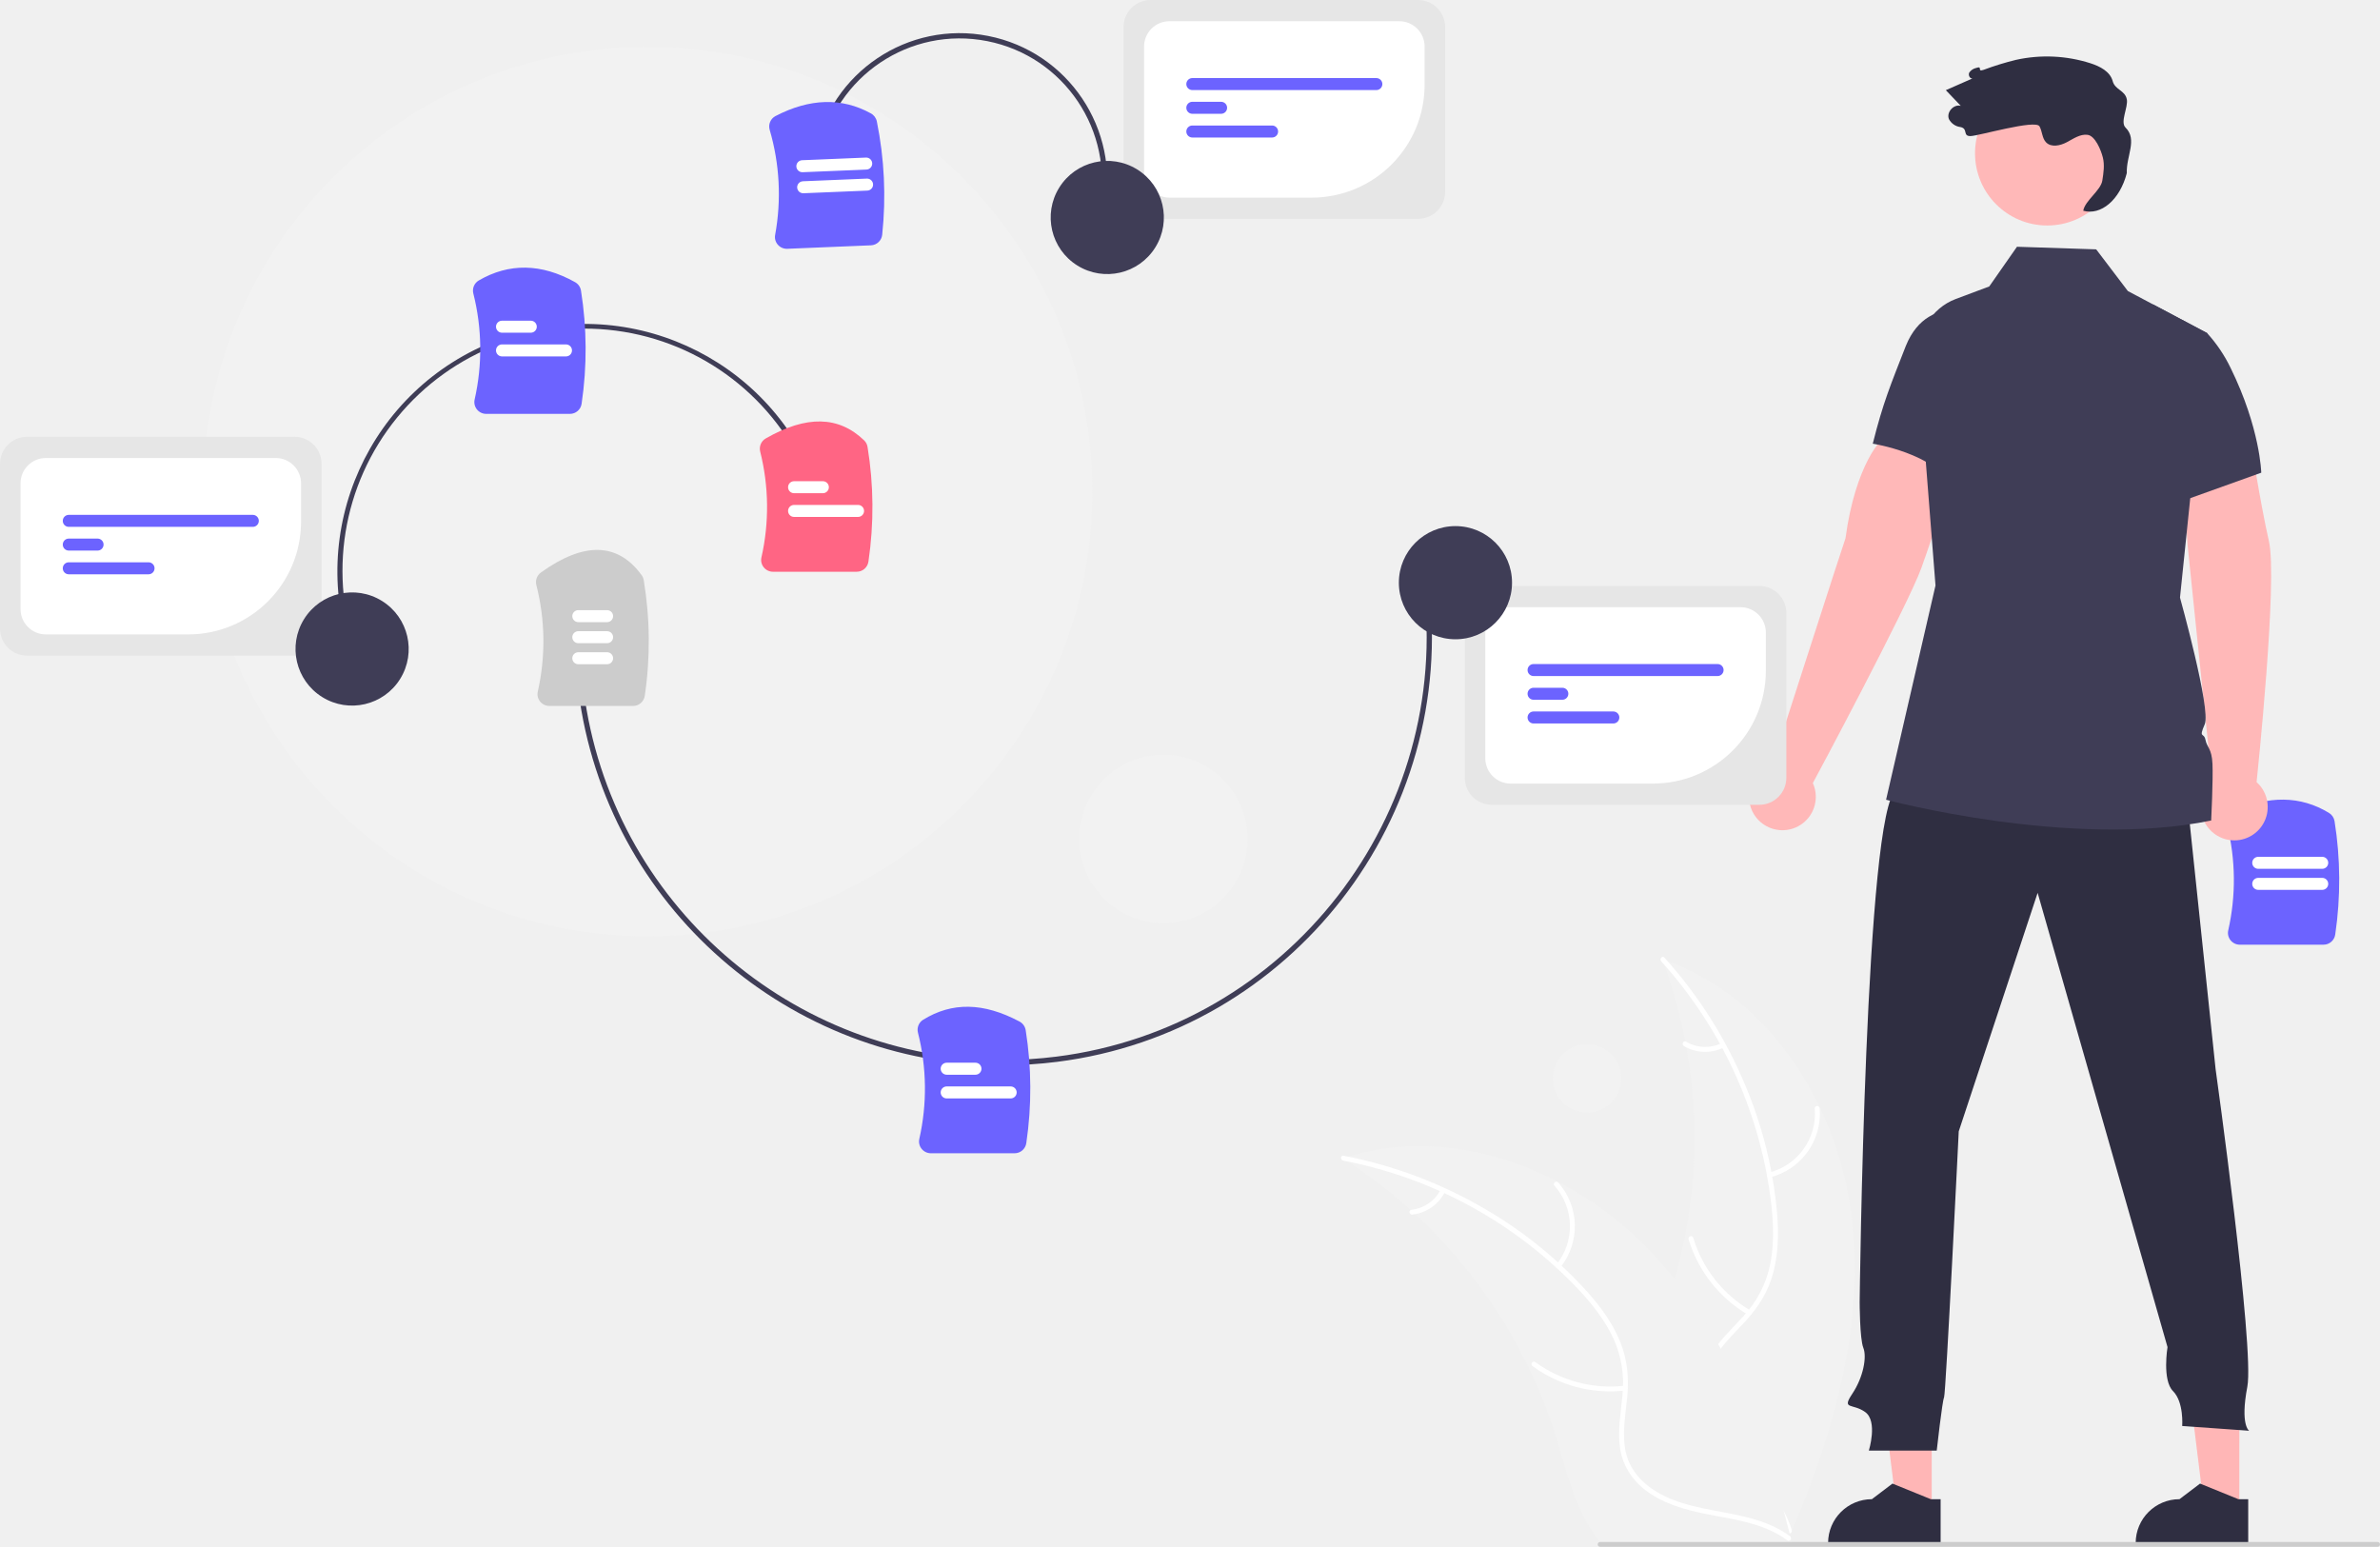
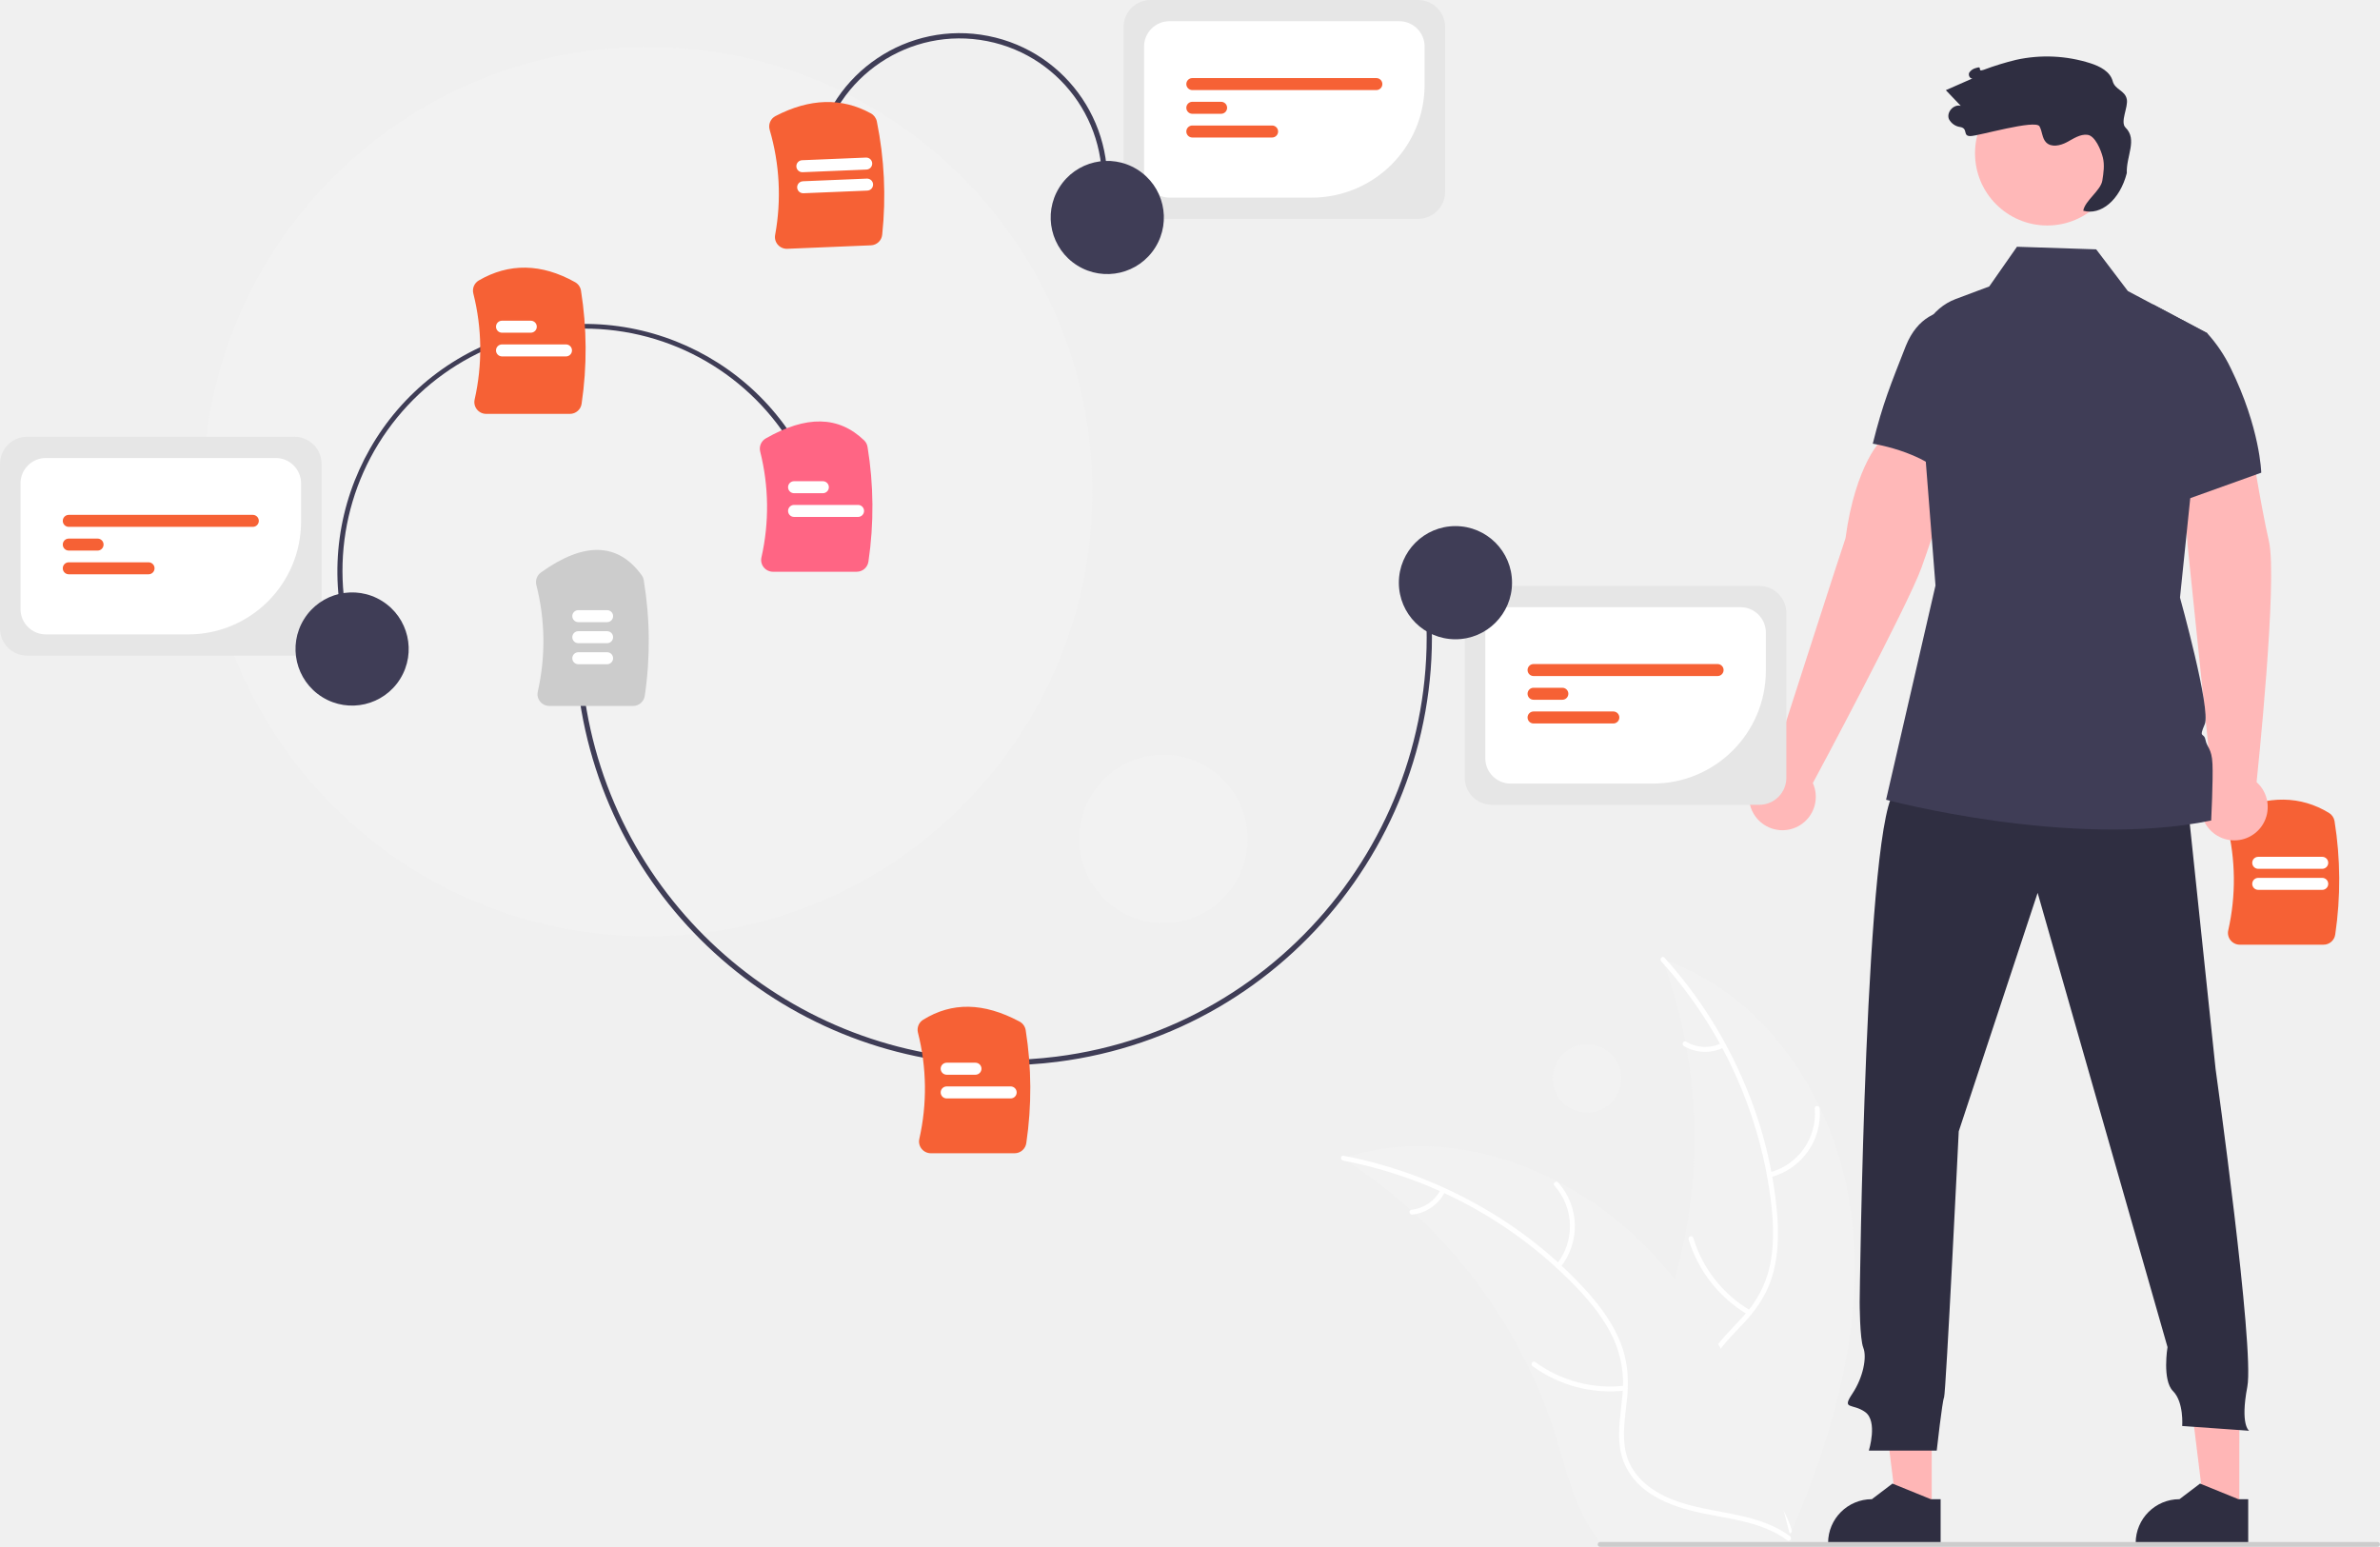
<svg xmlns="http://www.w3.org/2000/svg" width="904.512" height="587.861" viewBox="0 0 904.512 587.861" role="img" artist="Katerina Limpitsouni" source="https://undraw.co/">
-   <path d="M1030.782,515.097H998.979a4.501,4.501,0,0,1-3.535-1.703,4.408,4.408,0,0,1-.863-3.746,86.535,86.535,0,0,0-.42-40.004,4.471,4.471,0,0,1,2.422-5.131c13.284-6.218,25.483-6.056,36.257.48a4.527,4.527,0,0,1,2.143,3.151,141.552,141.552,0,0,1,.259,43.08A4.491,4.491,0,0,1,1030.782,515.097Z" transform="translate(-147.7441 -156.0694)" fill="#6c63ff" />
+   <path d="M1030.782,515.097H998.979a4.501,4.501,0,0,1-3.535-1.703,4.408,4.408,0,0,1-.863-3.746,86.535,86.535,0,0,0-.42-40.004,4.471,4.471,0,0,1,2.422-5.131c13.284-6.218,25.483-6.056,36.257.48a4.527,4.527,0,0,1,2.143,3.151,141.552,141.552,0,0,1,.259,43.08A4.491,4.491,0,0,1,1030.782,515.097Z" transform="translate(-147.7441 -156.0694)" fill="#f66135" />
  <path d="M1030.299,494.261h-24.318a2.281,2.281,0,0,1,0-4.562h24.318a2.281,2.281,0,0,1,0,4.562Z" transform="translate(-147.7441 -156.0694)" fill="#fff" />
  <path d="M1030.299,486.261h-24.318a2.281,2.281,0,0,1,0-4.562h24.318a2.281,2.281,0,0,1,0,4.562Z" transform="translate(-147.7441 -156.0694)" fill="#fff" />
  <circle cx="246.148" cy="186.839" r="169" fill="#f2f2f2" />
  <circle cx="442.148" cy="318.839" r="32" fill="#f2f2f2" />
  <circle cx="603.148" cy="409.839" r="13" fill="#f2f2f2" />
  <path d="M851.266,617.04c-5.482-41.892-31.73-83.035-71.801-96.422a194.659,194.659,0,0,1,.846,133.644c-6.038,16.659-14.488,34.559-8.601,51.271,3.663,10.399,12.51,18.317,22.375,23.24,9.865,4.923,20.794,7.229,31.585,9.489l2.132,1.741C844.662,701.263,856.748,658.932,851.266,617.04Z" transform="translate(-147.7441 -156.0694)" fill="#f2f2f2" />
  <path d="M779.073,521.413A166.381,166.381,0,0,1,821.034,614.785c.774,7.452.912,15.079-.671,22.439A41.094,41.094,0,0,1,810.264,656.349c-4.574,5.091-9.843,9.768-13.1,15.882-3.433,6.444-3.52,13.742-1.098,20.549,2.963,8.328,8.743,15.094,14.624,21.515,6.53,7.129,13.426,14.43,16.243,23.918.341,1.15,2.105.553,1.764-.595-4.901-16.508-21.016-25.8-28.768-40.647-3.617-6.928-5.168-14.988-1.866-22.347,2.888-6.435,8.316-11.263,12.992-16.378,4.91-5.37,8.663-11.252,10.571-18.333,1.951-7.243,2.112-14.891,1.532-22.33a161.419,161.419,0,0,0-12.103-48.977,169.331,169.331,0,0,0-30.76-48.598c-.802-.886-2.02.524-1.223,1.404Z" transform="translate(-147.7441 -156.0694)" fill="#fff" />
  <path d="M820.46,603.52a24.962,24.962,0,0,0,18.834-26.27c-.103-1.194-1.962-1.09-1.86.105a23.115,23.115,0,0,1-17.569,24.401c-1.164.285-.562,2.047.595,1.764Z" transform="translate(-147.7441 -156.0694)" fill="#fff" />
  <path d="M812.923,654.074a48.113,48.113,0,0,1-21.662-27.571c-.345-1.148-2.109-.552-1.764.595a50.045,50.045,0,0,0,22.6,28.645c1.036.606,1.858-1.066.827-1.668Z" transform="translate(-147.7441 -156.0694)" fill="#fff" />
  <path d="M801.933,552.547a14.13,14.13,0,0,1-13.394-.594c-1.028-.619-1.848,1.054-.827,1.668a15.834,15.834,0,0,0,14.816.69.962.962,0,0,0,.585-1.18.936.936,0,0,0-1.18-.585Z" transform="translate(-147.7441 -156.0694)" fill="#fff" />
  <path d="M658.067,596.282c.631.405,1.262.809,1.894,1.229a186.083,186.083,0,0,1,23.911,18.423c.585.515,1.17,1.046,1.739,1.576a196.173,196.173,0,0,1,42.977,58.047,190.508,190.508,0,0,1,10.608,26.932c3.932,12.752,7.181,26.891,14.87,37.293a32.684,32.684,0,0,0,2.566,3.127l68.88-.441c.156-.08.313-.143.47-.223l2.751.108c-.114-.486-.242-.989-.356-1.475-.065-.282-.145-.565-.21-.847-.048-.188-.097-.377-.129-.549-.016-.063-.032-.125-.048-.173-.033-.173-.081-.33-.114-.486q-1.064-4.213-2.191-8.425c-0-.016-0-.016-.016-.031-5.779-21.384-13.395-42.473-23.969-61.736-.318-.579-.636-1.175-.986-1.754a181.788,181.788,0,0,0-16.487-24.663,160.709,160.709,0,0,0-10.781-12.174,133.641,133.641,0,0,0-33.602-24.836c-24.788-12.886-53.422-17.7-79.773-9.563C659.4,595.849,658.741,596.057,658.067,596.282Z" transform="translate(-147.7441 -156.0694)" fill="#f2f2f2" />
  <path d="M658.227,597.155A166.381,166.381,0,0,1,747.947,646.444c5.105,5.484,9.806,11.491,12.974,18.321a41.094,41.094,0,0,1,3.452,21.35c-.587,6.819-1.978,13.725-.897,20.568,1.139,7.212,5.463,13.092,11.495,17.068,7.38,4.865,16.068,6.788,24.63,8.374,9.506,1.76,19.408,3.438,27.37,9.318.965.712,2.014-.826,1.05-1.537-13.853-10.23-32.314-7.946-47.442-15.134-7.059-3.354-13.151-8.855-14.944-16.719-1.569-6.877-.141-14,.513-20.899.687-7.244.143-14.2-2.597-21.002-2.803-6.958-7.279-13.162-12.222-18.752a161.419,161.419,0,0,0-39.151-31.819A169.331,169.331,0,0,0,658.358,595.297c-1.174-.225-1.297,1.634-.131,1.858Z" transform="translate(-147.7441 -156.0694)" fill="#fff" />
  <path d="M740.707,637.795a24.962,24.962,0,0,0-.779-32.314c-.801-.891-2.223.311-1.422,1.203a23.115,23.115,0,0,1,.663,30.061c-.758.928.784,1.973,1.537,1.05Z" transform="translate(-147.7441 -156.0694)" fill="#fff" />
  <path d="M765.126,682.697a48.113,48.113,0,0,1-33.896-8.972c-.967-.709-2.017.829-1.05,1.537A50.045,50.045,0,0,0,765.47,684.527c1.192-.14.841-1.969-.344-1.83Z" transform="translate(-147.7441 -156.0694)" fill="#fff" />
  <path d="M695.224,608.25a14.13,14.13,0,0,1-11.052,7.59c-1.194.125-.841,1.954.344,1.83a15.834,15.834,0,0,0,12.245-8.37.962.962,0,0,0-.243-1.294.936.936,0,0,0-1.294.243Z" transform="translate(-147.7441 -156.0694)" fill="#fff" />
  <path d="M988.435,453.319l-9.315-90.164-2.459-37.108,26.072-4.714s3.904,25.51,7.32,40.481c3.371,14.773-4.49,89.526-4.698,91.498a12.685,12.685,0,1,1-16.92.008Z" transform="translate(-147.7441 -156.0694)" fill="#ffb8b8" />
  <polygon points="734.148 574.092 720.884 574.092 714.574 522.932 734.15 522.933 734.148 574.092" fill="#ffb6b6" />
  <path d="M885.274,743.019l-42.768-.002v-.541a16.647,16.647,0,0,1,16.646-16.646h.001l7.812-5.927,14.576,5.928,3.733 0Z" transform="translate(-147.7441 -156.0694)" fill="#2f2e41" />
  <polygon points="851.045 574.092 837.782 574.092 831.472 522.932 851.048 522.933 851.045 574.092" fill="#ffb6b6" />
  <path d="M1002.172,743.019l-42.768-.002v-.541a16.647,16.647,0,0,1,16.646-16.646h.001l7.812-5.927,14.576,5.928,3.733 0Z" transform="translate(-147.7441 -156.0694)" fill="#2f2e41" />
  <path d="M978.616,456.351,989.772,562.331s14.851,106.117,12.062,120.759.697,16.734.697,16.734l-25.448-1.812s.697-9.064-3.486-13.248-2.092-16.734-2.092-16.734L922.14,495.396l-29.981,90.641s-4.881,99.706-5.578,101.1-2.789,20.22-2.789,20.22h-25.798s3.486-11.156-1.395-14.642-9.064-.697-4.881-6.972,5.578-13.945,4.183-17.431-1.395-17.431-1.395-17.431,2.092-188.255,13.945-194.53S978.616,456.351,978.616,456.351Z" transform="translate(-147.7441 -156.0694)" fill="#2f2e41" />
  <circle cx="778.04" cy="58.259" r="27.439" fill="#ffb8b8" />
  <path d="M1007.129,335.717l-26.986,9.678-8.219,2.945-5.999-76.627,20.589,10.92a.431.431,0,0,1,.091.09,55.716,55.716,0,0,1,8.863,13.149C1006.757,318.825,1007.129,335.717,1007.129,335.717Z" transform="translate(-147.7441 -156.0694)" fill="#3f3d56" />
  <path d="M821.225,446.845s27.428-85.219,27.907-86.241c3.592-27.28,13.925-39.314,15.474-38.008l26.668,9.239s-7.932,25.119-13.303,40.039c-5.132,14.257-40.278,80.08-41.265,81.799a12.685,12.685,0,1,1-15.481-6.829Z" transform="translate(-147.7441 -156.0694)" fill="#ffb8b8" />
  <path d="M904.084,276.648s-23.089-11.316-32.044,10.909c-5.865,14.988-8.642,21.526-12.558,37.138,0,0,23.535,3.531,31.082,16.831Z" transform="translate(-147.7441 -156.0694)" fill="#3f3d56" />
  <path d="M988.099,467.902c-53.139,10.974-123.558-7.893-123.558-7.893L883.326,378.579l-6.679-85.218c-.816-10.421,5.12-20.19,14.354-23.651l12.75-4.776,10.539-15.088,30.103.988,12.034,15.84,9.497,5.038,20.589,10.92.091.045v.045l-6.461,62.672-3.897,37.788s11.835,42.5,9.406,48.136c-2.429,5.627-.317,2.909.272,5.917.589,3.009,2.392,3.199,2.664,9.125C988.869,452.279,988.099,467.902,988.099,467.902Z" transform="translate(-147.7441 -156.0694)" fill="#3f3d56" />
  <path d="M955.55,204.557c-2.168-2.139,1.096-7.802.479-10.785-.707-3.42-4.476-3.52-5.375-6.895-.967-3.63-4.835-5.607-8.412-6.757a54.391,54.391,0,0,0-28.347-1.298,108.201,108.201,0,0,0-12.263,3.778c-2.768.974-.099-1.677-2.866-.703a4.345,4.345,0,0,0-2.595,1.722c-.498.941.173,2.445,1.22,2.255q-5.068,2.235-10.137,4.47,2.843,2.978,5.685,5.956c-2.694-.767-5.566,2.445-4.504,5.037a5.693,5.693,0,0,0,4.356,3.016c3.044.592.735,3.489,3.835,3.432s24.719-6.412,26.227-3.702c1.073,1.93.955,4.486,2.488,6.075,1.961,2.034,5.384,1.29,7.879-.034,2.495-1.324,5.026-3.144,7.834-2.827,2.931.331,5.147,5.747,5.869,8.607.722,2.86.266,5.869-.193,8.782-.603,3.826-6.644,7.653-7.247,11.479,6.704,1.854,13.895-4.045,16.546-14.303C955.765,215.379,960.17,209.116,955.55,204.557Z" transform="translate(-147.7441 -156.0694)" fill="#2f2e41" />
  <path d="M528.991,560.913c-80.774.004-151.053-60.252-161.435-142.438l1.984-.251c10.254,81.171,79.677,140.684,159.452,140.688a161.36,161.36,0,0,0,20.273-1.279c87.986-11.115,150.524-91.739,139.409-179.725l1.984-.251c11.253,89.08-52.063,170.708-141.143,181.96A163.744,163.744,0,0,1,528.991,560.913Z" transform="translate(-147.7441 -156.0694)" fill="#3f3d56" />
-   <path d="M533.329,594.362H501.525a4.5,4.5,0,0,1-3.535-1.703,4.408,4.408,0,0,1-.863-3.746,86.516,86.516,0,0,0-.52-40.401,4.477,4.477,0,0,1,1.951-4.874c11.002-6.816,22.983-6.603,36.628.652a4.551,4.551,0,0,1,2.368,3.275,141.562,141.562,0,0,1,.234,42.924A4.491,4.491,0,0,1,533.329,594.362Z" transform="translate(-147.7441 -156.0694)" fill="#6c63ff" />
+   <path d="M533.329,594.362H501.525a4.5,4.5,0,0,1-3.535-1.703,4.408,4.408,0,0,1-.863-3.746,86.516,86.516,0,0,0-.52-40.401,4.477,4.477,0,0,1,1.951-4.874c11.002-6.816,22.983-6.603,36.628.652a4.551,4.551,0,0,1,2.368,3.275,141.562,141.562,0,0,1,.234,42.924A4.491,4.491,0,0,1,533.329,594.362Z" transform="translate(-147.7441 -156.0694)" fill="#f66135" />
  <path d="M388.329,424.362H356.525a4.5,4.5,0,0,1-3.535-1.703,4.408,4.408,0,0,1-.863-3.746,86.49,86.49,0,0,0-.555-40.536,4.509,4.509,0,0,1,1.75-4.738c16.354-11.762,29.232-11.42,38.279,1.016a4.519,4.519,0,0,1,.792,1.91,141.54,141.54,0,0,1,.396,43.925A4.491,4.491,0,0,1,388.329,424.362Z" transform="translate(-147.7441 -156.0694)" fill="#ccc" />
  <path d="M518.469,564.513H507.528a2.281,2.281,0,0,1,0-4.562h10.941a2.281,2.281,0,0,1,0,4.562Z" transform="translate(-147.7441 -156.0694)" fill="#fff" />
  <path d="M531.846,573.526H507.528a2.281,2.281,0,0,1,0-4.562h24.318a2.281,2.281,0,0,1,0,4.562Z" transform="translate(-147.7441 -156.0694)" fill="#fff" />
  <path d="M378.469,392.513H367.528a2.281,2.281,0,0,1,0-4.562h10.941a2.281,2.281,0,0,1,0,4.562Z" transform="translate(-147.7441 -156.0694)" fill="#fff" />
  <path d="M378.469,400.513H367.528a2.281,2.281,0,0,1,0-4.562h10.941a2.281,2.281,0,0,1,0,4.562Z" transform="translate(-147.7441 -156.0694)" fill="#fff" />
  <path d="M378.469,408.513H367.528a2.281,2.281,0,0,1,0-4.562h10.941a2.281,2.281,0,0,1,0,4.562Z" transform="translate(-147.7441 -156.0694)" fill="#fff" />
  <path d="M816.37,461.935H714.705a10.288,10.288,0,0,1-10.277-10.277V389.042A10.288,10.288,0,0,1,714.705,378.765H816.37a10.288,10.288,0,0,1,10.277,10.277v62.616A10.288,10.288,0,0,1,816.37,461.935Z" transform="translate(-147.7441 -156.0694)" fill="#e6e6e6" />
  <path d="M775.977,453.869H721.852a9.636,9.636,0,0,1-9.625-9.625v-47.79a9.636,9.636,0,0,1,9.625-9.625h87.373a9.635,9.635,0,0,1,9.625,9.625v14.543A42.92,42.92,0,0,1,775.977,453.869Z" transform="translate(-147.7441 -156.0694)" fill="#fff" />
-   <path d="M800.508,412.999H730.568a2.281,2.281,0,1,1,0-4.562h69.941a2.281,2.281,0,1,1,0,4.562Z" transform="translate(-147.7441 -156.0694)" fill="#6c63ff" />
-   <path d="M741.508,422.012H730.568a2.281,2.281,0,0,1,0-4.562h10.941a2.281,2.281,0,0,1,0,4.562Z" transform="translate(-147.7441 -156.0694)" fill="#6c63ff" />
-   <path d="M760.885,431.026H730.568a2.281,2.281,0,0,1,0-4.562h30.318a2.281,2.281,0,1,1,0,4.562Z" transform="translate(-147.7441 -156.0694)" fill="#6c63ff" />
+   <path d="M800.508,412.999H730.568a2.281,2.281,0,1,1,0-4.562h69.941a2.281,2.281,0,1,1,0,4.562Z" transform="translate(-147.7441 -156.0694)" fill="#f66135" />
+   <path d="M741.508,422.012H730.568a2.281,2.281,0,0,1,0-4.562h10.941a2.281,2.281,0,0,1,0,4.562Z" transform="translate(-147.7441 -156.0694)" fill="#f66135" />
+   <path d="M760.885,431.026H730.568a2.281,2.281,0,0,1,0-4.562h30.318a2.281,2.281,0,1,1,0,4.562Z" transform="translate(-147.7441 -156.0694)" fill="#f66135" />
  <circle cx="553.137" cy="221.448" r="21.506" fill="#3f3d56" />
  <path d="M457.431,213.919a56.086,56.086,0,1,1,110.057,21.683l-1.963-.387a54.085,54.085,0,1,0-106.131-20.91Z" transform="translate(-147.7441 -156.0694)" fill="#3f3d56" />
-   <path d="M478.728,249.303,446.952,250.62a4.501,4.501,0,0,1-3.602-1.555,4.408,4.408,0,0,1-1.017-3.707,86.535,86.535,0,0,0-2.075-39.953,4.471,4.471,0,0,1,2.208-5.227c13.015-6.762,25.211-7.105,36.246-1.02a4.527,4.527,0,0,1,2.272,3.06,141.552,141.552,0,0,1,2.042,43.032A4.491,4.491,0,0,1,478.728,249.303Z" transform="translate(-147.7441 -156.0694)" fill="#6c63ff" />
+   <path d="M478.728,249.303,446.952,250.62a4.501,4.501,0,0,1-3.602-1.555,4.408,4.408,0,0,1-1.017-3.707,86.535,86.535,0,0,0-2.075-39.953,4.471,4.471,0,0,1,2.208-5.227c13.015-6.762,25.211-7.105,36.246-1.02a4.527,4.527,0,0,1,2.272,3.06,141.552,141.552,0,0,1,2.042,43.032A4.491,4.491,0,0,1,478.728,249.303Z" transform="translate(-147.7441 -156.0694)" fill="#f66135" />
  <path d="M477.384,228.506,453.087,229.512a2.281,2.281,0,1,1-.189-4.558l24.297-1.006a2.281,2.281,0,0,1,.189,4.558Z" transform="translate(-147.7441 -156.0694)" fill="#fff" />
  <path d="M477.053,220.513l-24.297,1.006a2.281,2.281,0,0,1-.189-4.558l24.297-1.006a2.281,2.281,0,0,1,.189,4.558Z" transform="translate(-147.7441 -156.0694)" fill="#fff" />
  <path d="M686.686,239.239H585.021a10.288,10.288,0,0,1-10.277-10.277V166.346a10.288,10.288,0,0,1,10.277-10.277H686.686a10.288,10.288,0,0,1,10.277,10.277v62.616A10.288,10.288,0,0,1,686.686,239.239Z" transform="translate(-147.7441 -156.0694)" fill="#e6e6e6" />
  <path d="M646.293,231.174H592.167a9.636,9.636,0,0,1-9.625-9.625v-47.79a9.636,9.636,0,0,1,9.625-9.625h87.373a9.635,9.635,0,0,1,9.625,9.625v14.543A42.92,42.92,0,0,1,646.293,231.174Z" transform="translate(-147.7441 -156.0694)" fill="#fff" />
-   <path d="M670.824,190.303H600.883a2.281,2.281,0,1,1,0-4.562h69.941a2.281,2.281,0,1,1,0,4.562Z" transform="translate(-147.7441 -156.0694)" fill="#6c63ff" />
-   <path d="M611.824,199.317H600.883a2.281,2.281,0,0,1,0-4.562h10.941a2.281,2.281,0,0,1,0,4.562Z" transform="translate(-147.7441 -156.0694)" fill="#6c63ff" />
-   <path d="M631.201,208.33H600.883a2.281,2.281,0,0,1,0-4.562h30.318a2.281,2.281,0,0,1,0,4.562Z" transform="translate(-147.7441 -156.0694)" fill="#6c63ff" />
+   <path d="M670.824,190.303H600.883a2.281,2.281,0,1,1,0-4.562h69.941a2.281,2.281,0,1,1,0,4.562Z" transform="translate(-147.7441 -156.0694)" fill="#f66135" />
+   <path d="M611.824,199.317H600.883a2.281,2.281,0,0,1,0-4.562h10.941a2.281,2.281,0,0,1,0,4.562Z" transform="translate(-147.7441 -156.0694)" fill="#f66135" />
+   <path d="M631.201,208.33H600.883a2.281,2.281,0,0,1,0-4.562h30.318a2.281,2.281,0,0,1,0,4.562Z" transform="translate(-147.7441 -156.0694)" fill="#f66135" />
  <circle cx="568.562" cy="238.725" r="21.506" transform="translate(-82.08946 439.498) rotate(-58.13426)" fill="#3f3d56" />
  <path d="M1051.337,743.931H755.865a.919.919,0,0,1,0-1.839h295.471a.919.919,0,1,1,0,1.839Z" transform="translate(-147.7441 -156.0694)" fill="#ccc" />
  <path d="M282.072,406.499A94.031,94.031,0,0,1,457.97,339.961l-1.871.708a92.031,92.031,0,1,0-172.156,65.122Z" transform="translate(-147.7441 -156.0694)" fill="#3f3d56" />
-   <path d="M364.329,313.362H332.525a4.5,4.5,0,0,1-3.535-1.703,4.408,4.408,0,0,1-.863-3.746,86.514,86.514,0,0,0-.497-40.309,4.462,4.462,0,0,1,2.058-4.938c11.521-6.706,23.823-6.501,36.565.61a4.513,4.513,0,0,1,2.293,3.234,141.561,141.561,0,0,1,.243,42.979A4.491,4.491,0,0,1,364.329,313.362Z" transform="translate(-147.7441 -156.0694)" fill="#6c63ff" />
+   <path d="M364.329,313.362H332.525a4.5,4.5,0,0,1-3.535-1.703,4.408,4.408,0,0,1-.863-3.746,86.514,86.514,0,0,0-.497-40.309,4.462,4.462,0,0,1,2.058-4.938c11.521-6.706,23.823-6.501,36.565.61a4.513,4.513,0,0,1,2.293,3.234,141.561,141.561,0,0,1,.243,42.979A4.491,4.491,0,0,1,364.329,313.362Z" transform="translate(-147.7441 -156.0694)" fill="#f66135" />
  <path d="M349.469,282.513H338.528a2.281,2.281,0,0,1,0-4.562h10.941a2.281,2.281,0,0,1,0,4.562Z" transform="translate(-147.7441 -156.0694)" fill="#fff" />
  <path d="M362.846,291.526H338.528a2.281,2.281,0,0,1,0-4.562h24.318a2.281,2.281,0,0,1,0,4.562Z" transform="translate(-147.7441 -156.0694)" fill="#fff" />
  <path d="M259.686,405.239H158.021a10.288,10.288,0,0,1-10.277-10.277V332.346a10.288,10.288,0,0,1,10.277-10.277H259.686a10.288,10.288,0,0,1,10.277,10.277v62.616A10.288,10.288,0,0,1,259.686,405.239Z" transform="translate(-147.7441 -156.0694)" fill="#e6e6e6" />
  <path d="M219.293,397.174H165.167a9.636,9.636,0,0,1-9.625-9.625v-47.79a9.636,9.636,0,0,1,9.625-9.625h87.373a9.635,9.635,0,0,1,9.625,9.625v14.543A42.92,42.92,0,0,1,219.293,397.174Z" transform="translate(-147.7441 -156.0694)" fill="#fff" />
-   <path d="M243.824,356.303H173.883a2.281,2.281,0,1,1,0-4.562h69.941a2.281,2.281,0,1,1,0,4.562Z" transform="translate(-147.7441 -156.0694)" fill="#6c63ff" />
-   <path d="M184.824,365.317H173.883a2.281,2.281,0,0,1,0-4.562h10.941a2.281,2.281,0,0,1,0,4.562Z" transform="translate(-147.7441 -156.0694)" fill="#6c63ff" />
-   <path d="M204.201,374.33H173.883a2.281,2.281,0,0,1,0-4.562h30.318a2.281,2.281,0,0,1,0,4.562Z" transform="translate(-147.7441 -156.0694)" fill="#6c63ff" />
+   <path d="M243.824,356.303H173.883a2.281,2.281,0,1,1,0-4.562h69.941a2.281,2.281,0,1,1,0,4.562Z" transform="translate(-147.7441 -156.0694)" fill="#f66135" />
+   <path d="M184.824,365.317H173.883a2.281,2.281,0,0,1,0-4.562h10.941a2.281,2.281,0,0,1,0,4.562Z" transform="translate(-147.7441 -156.0694)" fill="#f66135" />
+   <path d="M204.201,374.33H173.883a2.281,2.281,0,0,1,0-4.562h30.318a2.281,2.281,0,0,1,0,4.562Z" transform="translate(-147.7441 -156.0694)" fill="#f66135" />
  <circle cx="281.562" cy="402.725" r="21.506" transform="translate(-356.8565 273.1719) rotate(-58.13426)" fill="#3f3d56" />
  <path d="M473.329,373.362H441.525a4.5,4.5,0,0,1-3.535-1.703,4.408,4.408,0,0,1-.863-3.746,86.52,86.52,0,0,0-.479-40.24,4.489,4.489,0,0,1,2.124-4.978c15.45-8.844,27.683-8.6,37.4.747a4.441,4.441,0,0,1,1.279,2.476,141.556,141.556,0,0,1,.338,43.572A4.491,4.491,0,0,1,473.329,373.362Z" transform="translate(-147.7441 -156.0694)" fill="#ff6584" />
  <path d="M460.469,343.513H449.528a2.281,2.281,0,0,1,0-4.562h10.941a2.281,2.281,0,0,1,0,4.562Z" transform="translate(-147.7441 -156.0694)" fill="#fff" />
  <path d="M473.846,352.526H449.528a2.281,2.281,0,0,1,0-4.562h24.318a2.281,2.281,0,0,1,0,4.562Z" transform="translate(-147.7441 -156.0694)" fill="#fff" />
</svg>
